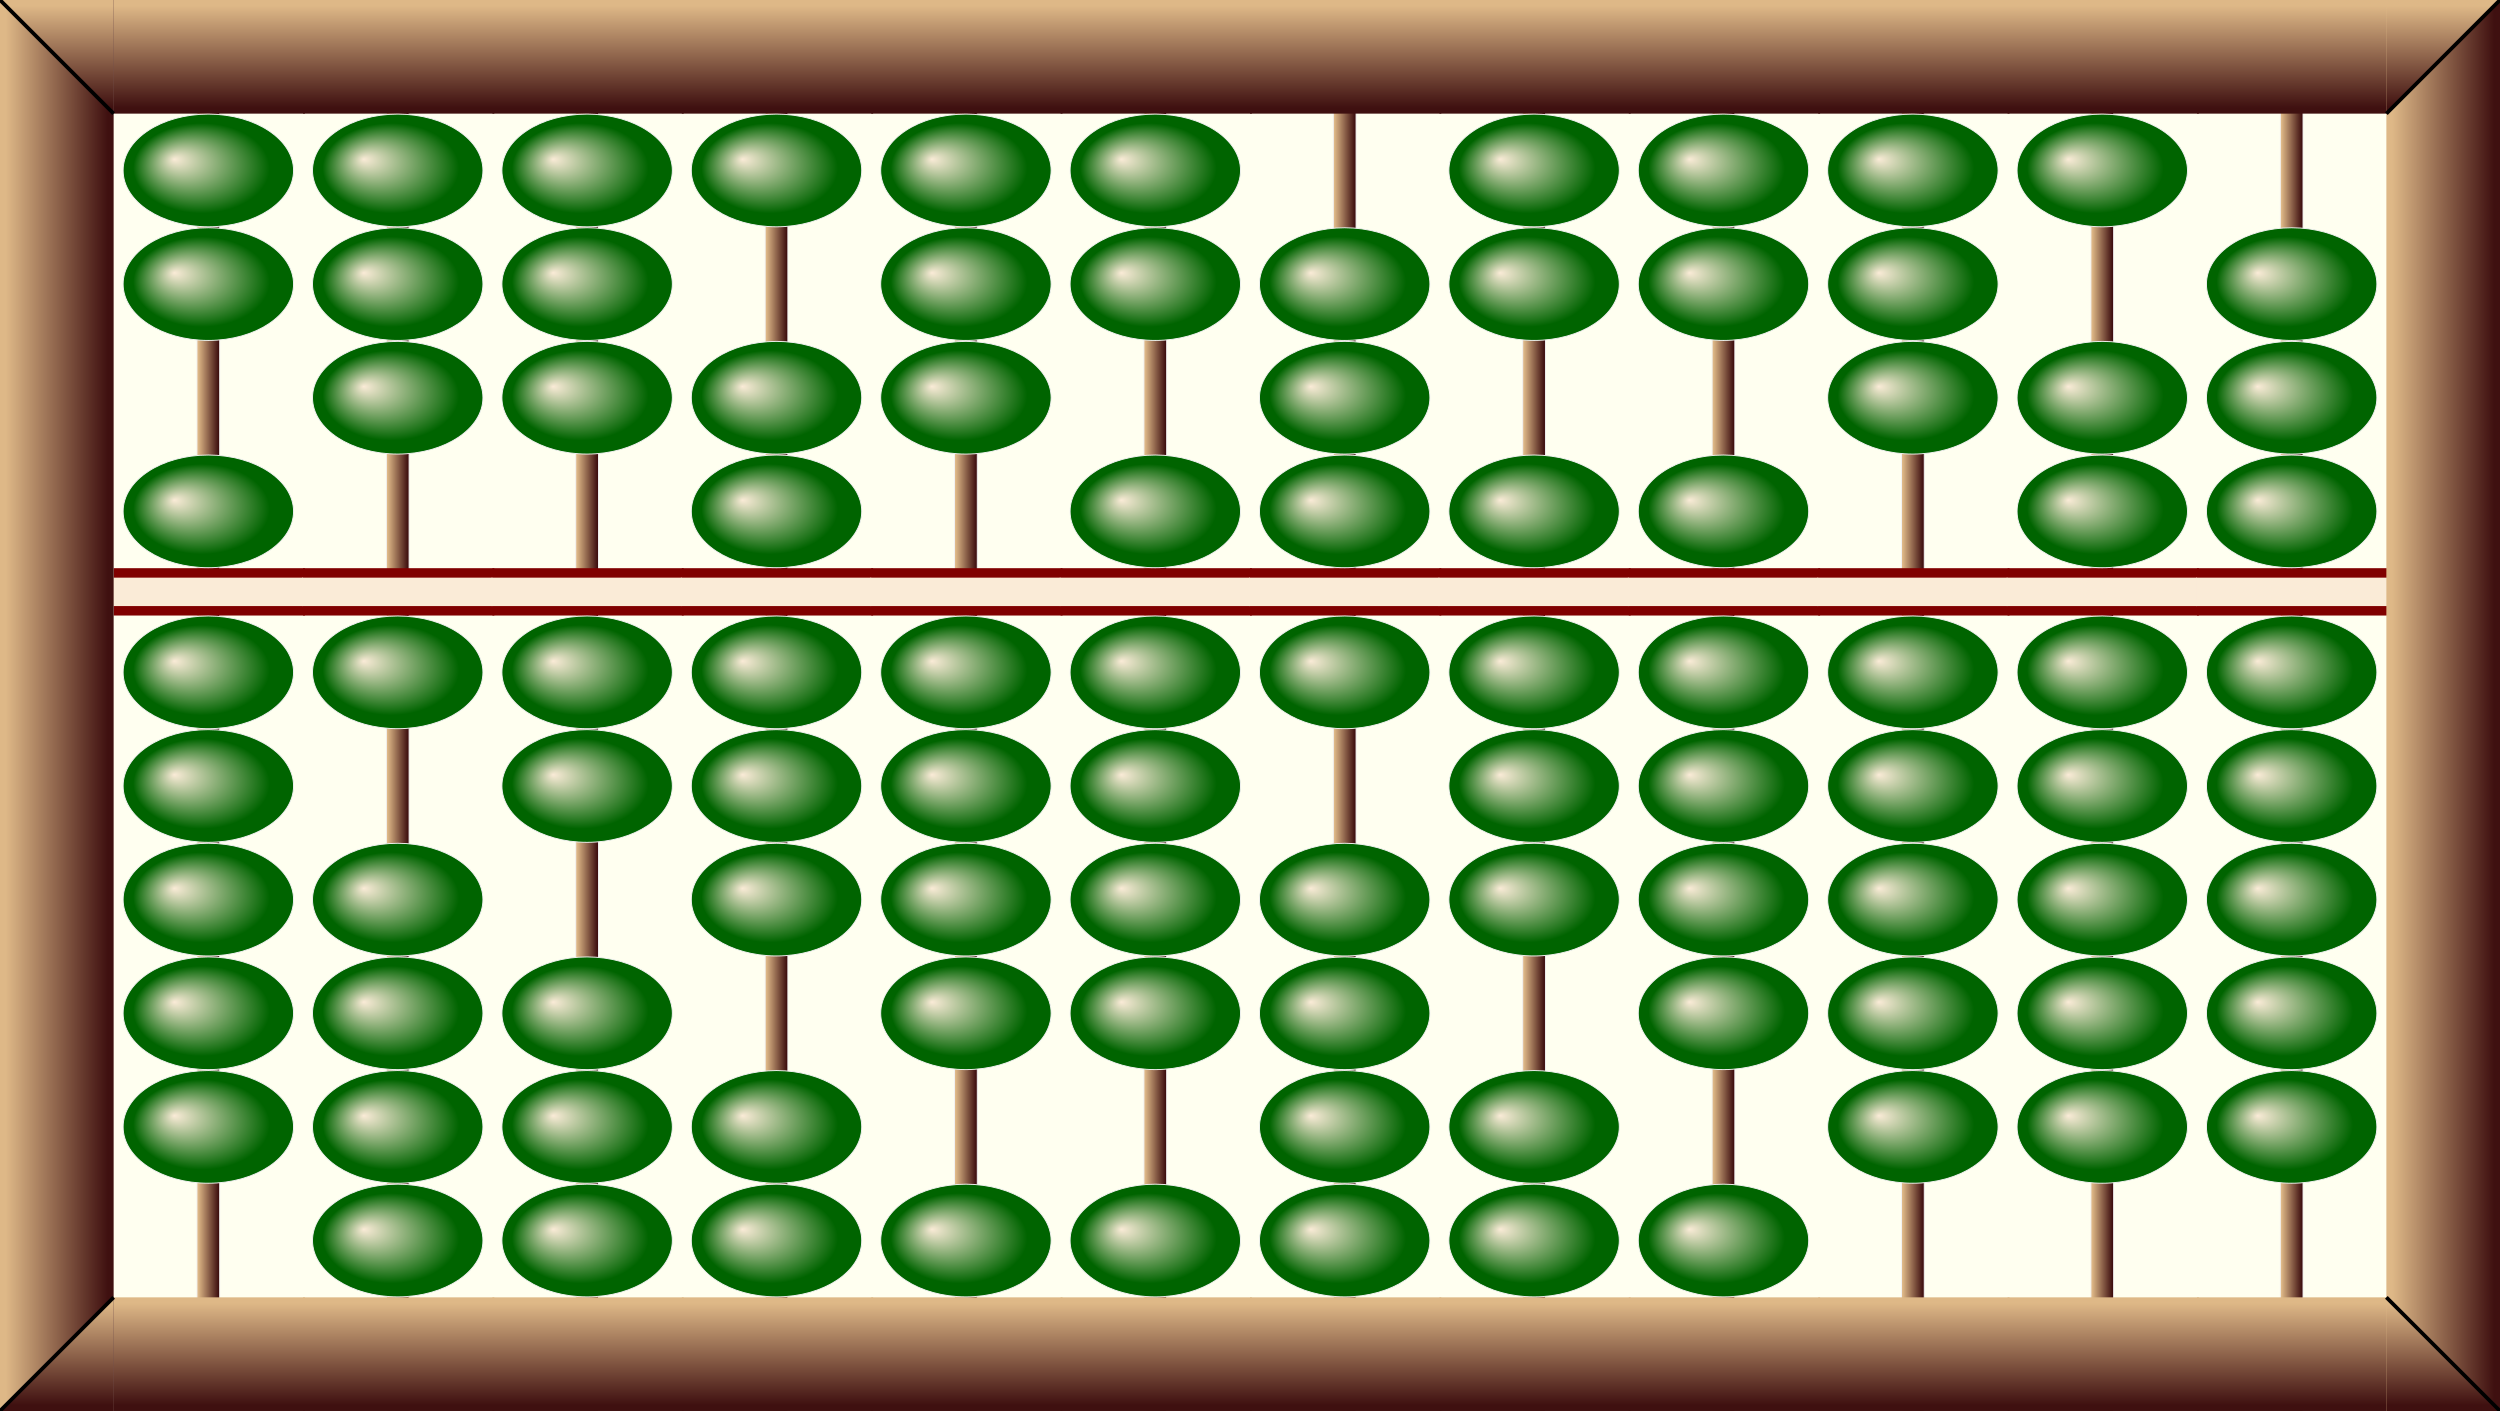
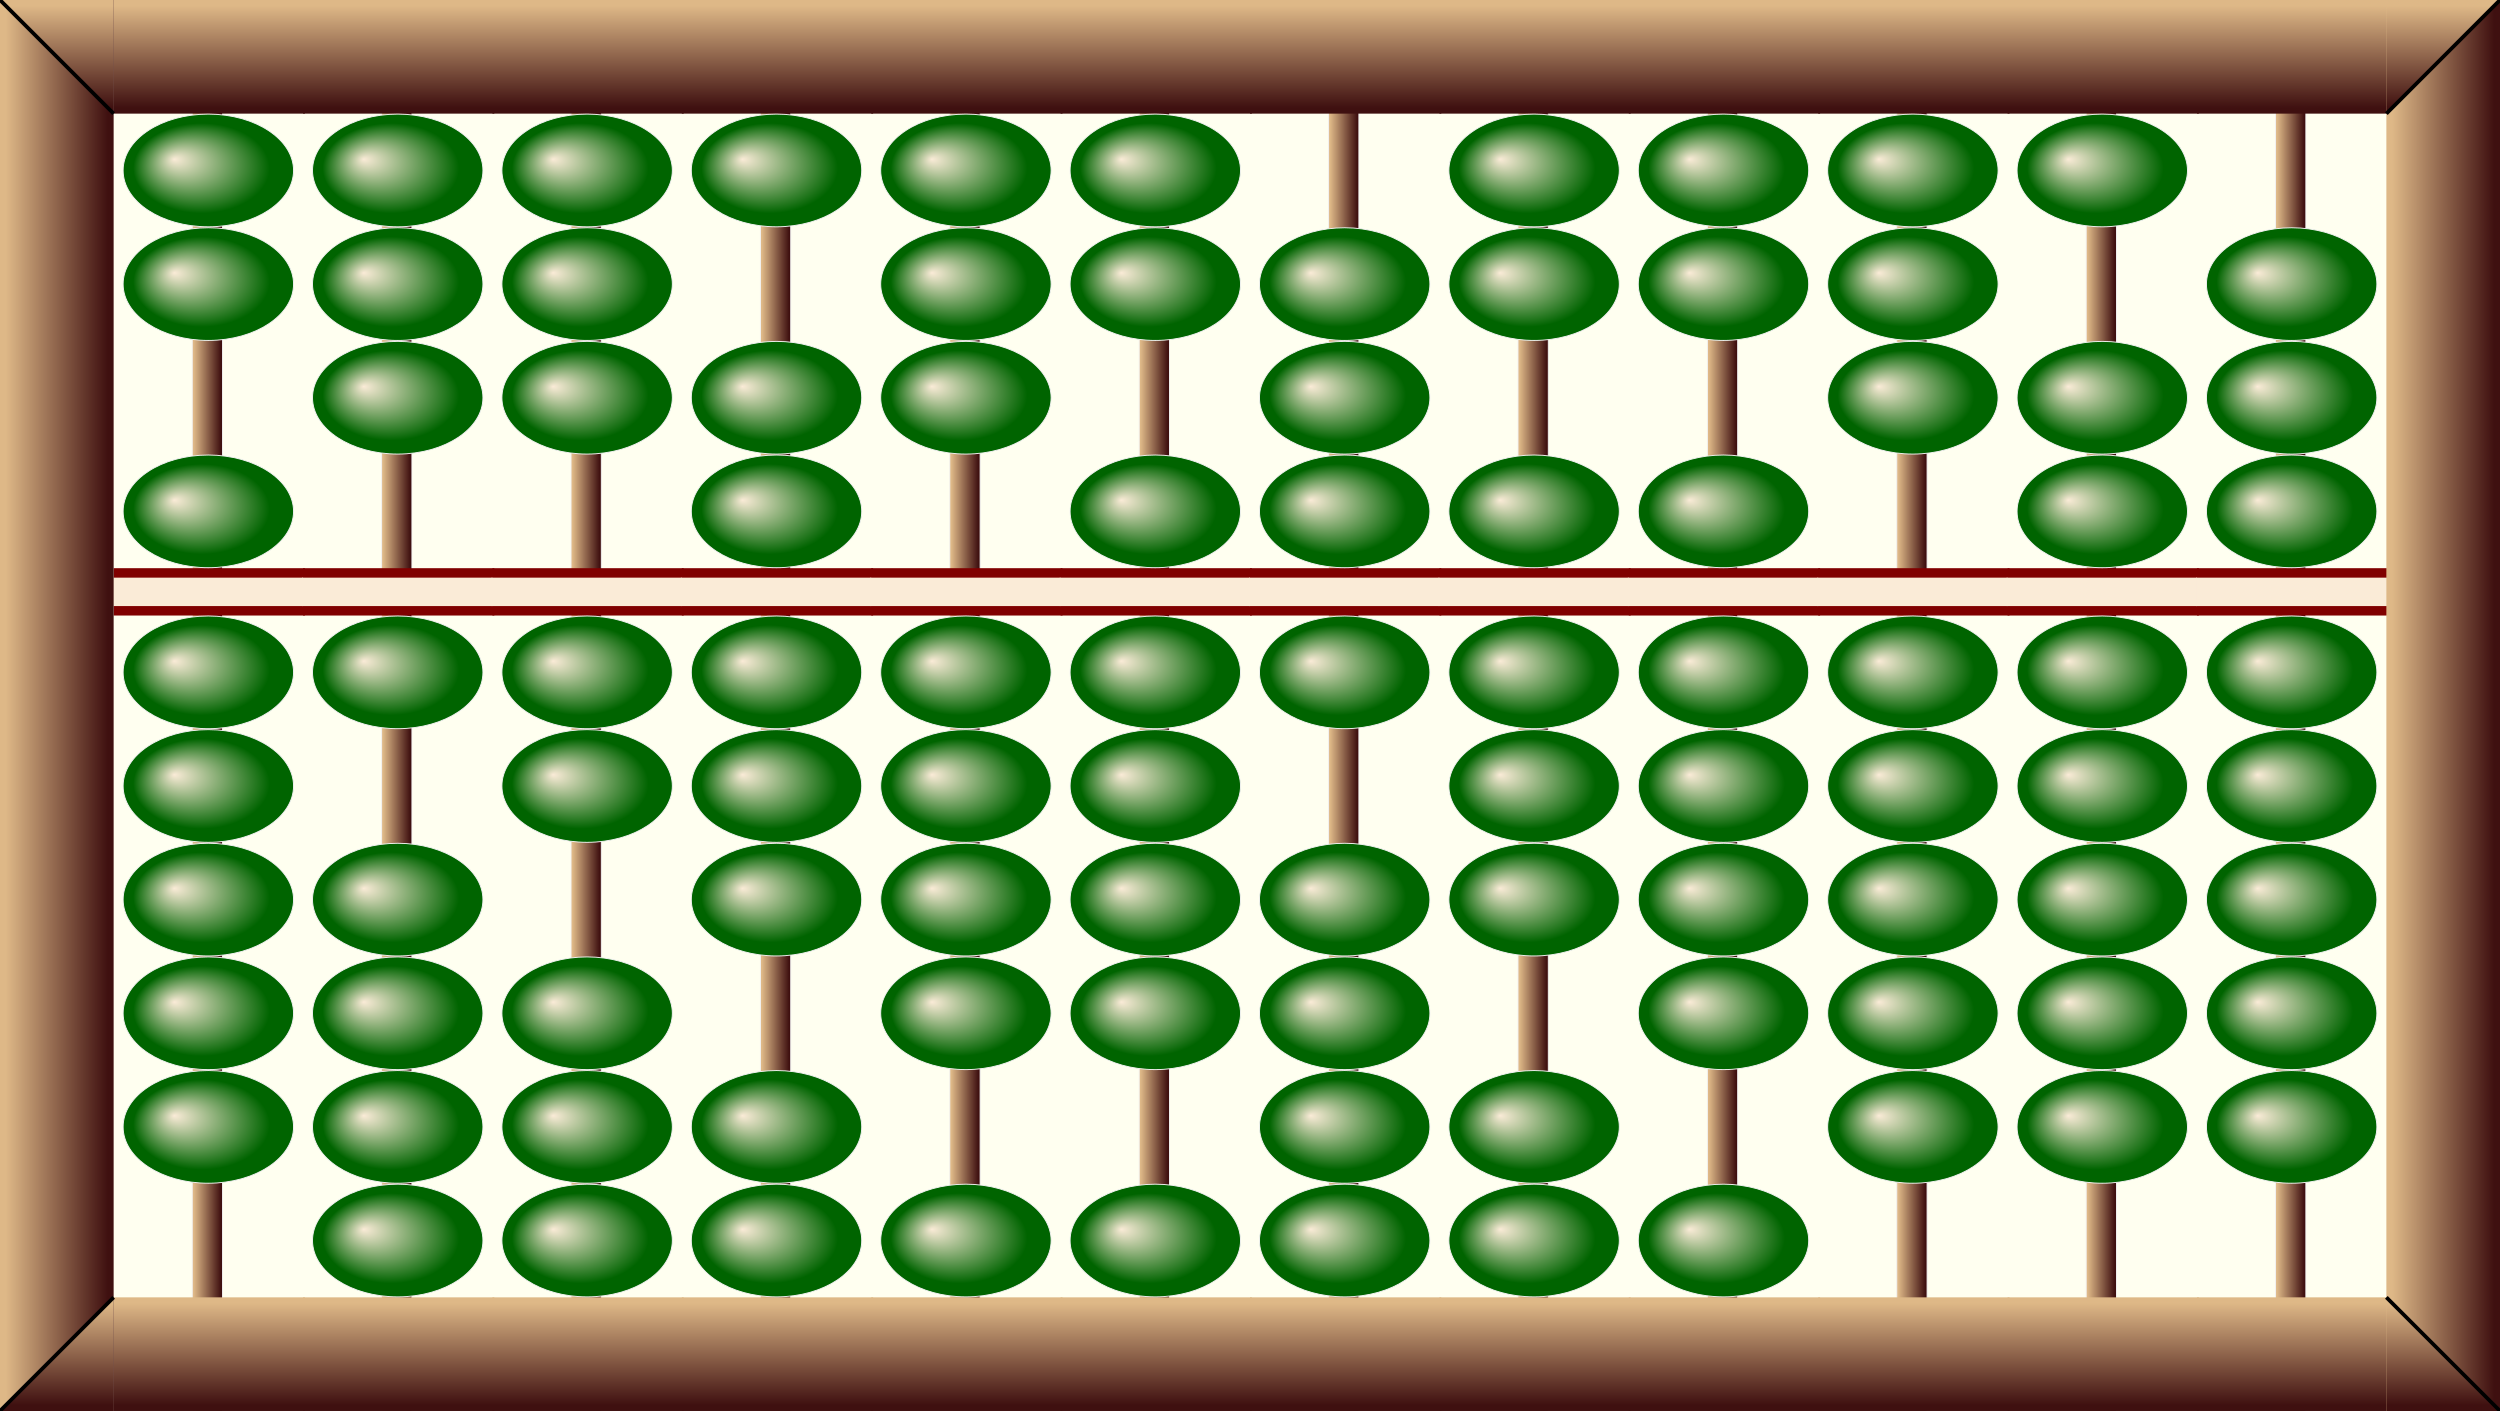
<svg xmlns="http://www.w3.org/2000/svg" x="0px" y="0px" width="660.0px" height="372.5px" viewBox="80 0 2640 1490">
+   <style>
+ .names {;
+ font: bold 80px mono;
+ fill: Gold;
+ }
+ </style>
  <defs>
    <radialGradient id="grad1" cx="50%" cy="50%" r="50%" fx="30%" fy="40%">
      <stop offset="0%" stop-color="antiquewhite" />
      <stop offset="80%" stop-color="Darkgreen" />
    </radialGradient>
    <linearGradient id="rodgrad">
      <stop offset="5%" stop-color="BurlyWood" />
      <stop offset="95%" stop-color="#3f1010" />
    </linearGradient>
-     <linearGradient id="rodgrad2" gradientTransform="rotate(90)">
+     <linearGradient id="framegrad">
+       <stop offset="5%" stop-color="BurlyWood" />
+       <stop offset="95%" stop-color="#3f1010" />
+     </linearGradient>
+     <linearGradient id="framegrad2" gradientTransform="rotate(90)">
      <stop offset="5%" stop-color="BurlyWood" />
      <stop offset="95%" stop-color="#3f1010" />
    </linearGradient>
    <linearGradient id="jap1">
      <stop offset="5%" stop-color="BurlyWood" />
      <stop offset="95%" stop-color="#3f0010" />
    </linearGradient>
    <linearGradient id="jap2">
      <stop offset="5%" stop-color="#250000" />
      <stop offset="95%" stop-color="Peru" />
    </linearGradient>
    <g id="bead">
      <polygon fill="url(#jap1)" stroke="#F2F2F2" points="80,0 5,60 195,60 119,0" />
      <polygon fill="url(#jap2)" stroke="#F2F2F2" points="119,120 195,60 5,60 80,120" />
    </g>
    <g id="bead2">
      <ellipse cx="100" cy="60" rx="90" ry="59.5" fill="url(#grad1)" stroke="#F2F2F2" />
    </g>
    <g id="frame">
-       <rect y="0" fill="url(#rodgrad2)" width="202" height="120" />
+       <rect y="0" fill="url(#framegrad2)" width="202" height="120" />
    </g>
    <g id="bar">
      <rect x="0" y="0" width="202" height="50" fill="Maroon" />
      <rect x="-1" y="10" fill="AntiqueWhite" width="202" height="30" />
    </g>
    <g id="bardot">
      <use href="#bar" />
      <circle cx="100" cy="25" r="12" stroke="black" stroke-width="3" fill="green" />
    </g>
  </defs>
  <rect width="2560" height="1490" x="80" y="0" fill="Ivory" />
-   <rect x="288" y="0.5" fill="url(#rodgrad)" stroke="#F2F2F2" width="24" height="1490" />
+   <rect x="283" y="0.5" fill="url(#rodgrad)" stroke="#F2F2F2" width="32" height="1490" />
  <use href="#frame" x="200" y="0" />
  <use href="#frame" x="200" y="1370" />
  <use href="#bar" x="200" y="600" />
  <use href="#bead2" x="200" y="120" />
  <use href="#bead2" x="200" y="240" />
  <use href="#bead2" x="200" y="480" />
  <use href="#bead2" x="200" y="650" />
  <use href="#bead2" x="200" y="770" />
  <use href="#bead2" x="200" y="890" />
  <use href="#bead2" x="200" y="1010" />
  <use href="#bead2" x="200" y="1130" />
-   <rect x="488" y="0.5" fill="url(#rodgrad)" stroke="#F2F2F2" width="24" height="1490" />
+   <rect x="483" y="0.5" fill="url(#rodgrad)" stroke="#F2F2F2" width="32" height="1490" />
  <use href="#frame" x="400" y="0" />
  <use href="#frame" x="400" y="1370" />
  <use href="#bar" x="400" y="600" />
  <use href="#bead2" x="400" y="120" />
  <use href="#bead2" x="400" y="240" />
  <use href="#bead2" x="400" y="360" />
  <use href="#bead2" x="400" y="650" />
  <use href="#bead2" x="400" y="890" />
  <use href="#bead2" x="400" y="1010" />
  <use href="#bead2" x="400" y="1130" />
  <use href="#bead2" x="400" y="1250" />
-   <rect x="688" y="0.5" fill="url(#rodgrad)" stroke="#F2F2F2" width="24" height="1490" />
+   <rect x="683" y="0.5" fill="url(#rodgrad)" stroke="#F2F2F2" width="32" height="1490" />
  <use href="#frame" x="600" y="0" />
  <use href="#frame" x="600" y="1370" />
  <use href="#bar" x="600" y="600" />
  <use href="#bead2" x="600" y="120" />
  <use href="#bead2" x="600" y="240" />
  <use href="#bead2" x="600" y="360" />
  <use href="#bead2" x="600" y="650" />
  <use href="#bead2" x="600" y="770" />
  <use href="#bead2" x="600" y="1010" />
  <use href="#bead2" x="600" y="1130" />
  <use href="#bead2" x="600" y="1250" />
-   <rect x="888" y="0.5" fill="url(#rodgrad)" stroke="#F2F2F2" width="24" height="1490" />
+   <rect x="883" y="0.5" fill="url(#rodgrad)" stroke="#F2F2F2" width="32" height="1490" />
  <use href="#frame" x="800" y="0" />
  <use href="#frame" x="800" y="1370" />
  <use href="#bar" x="800" y="600" />
  <use href="#bead2" x="800" y="120" />
  <use href="#bead2" x="800" y="360" />
  <use href="#bead2" x="800" y="480" />
  <use href="#bead2" x="800" y="650" />
  <use href="#bead2" x="800" y="770" />
  <use href="#bead2" x="800" y="890" />
  <use href="#bead2" x="800" y="1130" />
  <use href="#bead2" x="800" y="1250" />
-   <rect x="1088" y="0.5" fill="url(#rodgrad)" stroke="#F2F2F2" width="24" height="1490" />
+   <rect x="1083" y="0.5" fill="url(#rodgrad)" stroke="#F2F2F2" width="32" height="1490" />
  <use href="#frame" x="1000" y="0" />
  <use href="#frame" x="1000" y="1370" />
  <use href="#bar" x="1000" y="600" />
  <use href="#bead2" x="1000" y="120" />
  <use href="#bead2" x="1000" y="240" />
  <use href="#bead2" x="1000" y="360" />
  <use href="#bead2" x="1000" y="650" />
  <use href="#bead2" x="1000" y="770" />
  <use href="#bead2" x="1000" y="890" />
  <use href="#bead2" x="1000" y="1010" />
  <use href="#bead2" x="1000" y="1250" />
-   <rect x="1288" y="0.5" fill="url(#rodgrad)" stroke="#F2F2F2" width="24" height="1490" />
+   <rect x="1283" y="0.5" fill="url(#rodgrad)" stroke="#F2F2F2" width="32" height="1490" />
  <use href="#frame" x="1200" y="0" />
  <use href="#frame" x="1200" y="1370" />
  <use href="#bar" x="1200" y="600" />
  <use href="#bead2" x="1200" y="120" />
  <use href="#bead2" x="1200" y="240" />
  <use href="#bead2" x="1200" y="480" />
  <use href="#bead2" x="1200" y="650" />
  <use href="#bead2" x="1200" y="770" />
  <use href="#bead2" x="1200" y="890" />
  <use href="#bead2" x="1200" y="1010" />
  <use href="#bead2" x="1200" y="1250" />
-   <rect x="1488" y="0.5" fill="url(#rodgrad)" stroke="#F2F2F2" width="24" height="1490" />
+   <rect x="1483" y="0.5" fill="url(#rodgrad)" stroke="#F2F2F2" width="32" height="1490" />
  <use href="#frame" x="1400" y="0" />
  <use href="#frame" x="1400" y="1370" />
  <use href="#bar" x="1400" y="600" />
  <use href="#bead2" x="1400" y="240" />
  <use href="#bead2" x="1400" y="360" />
  <use href="#bead2" x="1400" y="480" />
  <use href="#bead2" x="1400" y="650" />
  <use href="#bead2" x="1400" y="890" />
  <use href="#bead2" x="1400" y="1010" />
  <use href="#bead2" x="1400" y="1130" />
  <use href="#bead2" x="1400" y="1250" />
-   <rect x="1688" y="0.5" fill="url(#rodgrad)" stroke="#F2F2F2" width="24" height="1490" />
+   <rect x="1683" y="0.5" fill="url(#rodgrad)" stroke="#F2F2F2" width="32" height="1490" />
  <use href="#frame" x="1600" y="0" />
  <use href="#frame" x="1600" y="1370" />
  <use href="#bar" x="1600" y="600" />
  <use href="#bead2" x="1600" y="120" />
  <use href="#bead2" x="1600" y="240" />
  <use href="#bead2" x="1600" y="480" />
  <use href="#bead2" x="1600" y="650" />
  <use href="#bead2" x="1600" y="770" />
  <use href="#bead2" x="1600" y="890" />
  <use href="#bead2" x="1600" y="1130" />
  <use href="#bead2" x="1600" y="1250" />
-   <rect x="1888" y="0.5" fill="url(#rodgrad)" stroke="#F2F2F2" width="24" height="1490" />
+   <rect x="1883" y="0.5" fill="url(#rodgrad)" stroke="#F2F2F2" width="32" height="1490" />
  <use href="#frame" x="1800" y="0" />
  <use href="#frame" x="1800" y="1370" />
  <use href="#bar" x="1800" y="600" />
  <use href="#bead2" x="1800" y="120" />
  <use href="#bead2" x="1800" y="240" />
  <use href="#bead2" x="1800" y="480" />
  <use href="#bead2" x="1800" y="650" />
  <use href="#bead2" x="1800" y="770" />
  <use href="#bead2" x="1800" y="890" />
  <use href="#bead2" x="1800" y="1010" />
  <use href="#bead2" x="1800" y="1250" />
-   <rect x="2088" y="0.5" fill="url(#rodgrad)" stroke="#F2F2F2" width="24" height="1490" />
+   <rect x="2083" y="0.5" fill="url(#rodgrad)" stroke="#F2F2F2" width="32" height="1490" />
  <use href="#frame" x="2000" y="0" />
  <use href="#frame" x="2000" y="1370" />
  <use href="#bar" x="2000" y="600" />
  <use href="#bead2" x="2000" y="120" />
  <use href="#bead2" x="2000" y="240" />
  <use href="#bead2" x="2000" y="360" />
  <use href="#bead2" x="2000" y="650" />
  <use href="#bead2" x="2000" y="770" />
  <use href="#bead2" x="2000" y="890" />
  <use href="#bead2" x="2000" y="1010" />
  <use href="#bead2" x="2000" y="1130" />
-   <rect x="2288" y="0.5" fill="url(#rodgrad)" stroke="#F2F2F2" width="24" height="1490" />
+   <rect x="2283" y="0.5" fill="url(#rodgrad)" stroke="#F2F2F2" width="32" height="1490" />
  <use href="#frame" x="2200" y="0" />
  <use href="#frame" x="2200" y="1370" />
  <use href="#bar" x="2200" y="600" />
  <use href="#bead2" x="2200" y="120" />
  <use href="#bead2" x="2200" y="360" />
  <use href="#bead2" x="2200" y="480" />
  <use href="#bead2" x="2200" y="650" />
  <use href="#bead2" x="2200" y="770" />
  <use href="#bead2" x="2200" y="890" />
  <use href="#bead2" x="2200" y="1010" />
  <use href="#bead2" x="2200" y="1130" />
-   <rect x="2488" y="0.5" fill="url(#rodgrad)" stroke="#F2F2F2" width="24" height="1490" />
+   <rect x="2483" y="0.5" fill="url(#rodgrad)" stroke="#F2F2F2" width="32" height="1490" />
  <use href="#frame" x="2400" y="0" />
  <use href="#frame" x="2400" y="1370" />
  <use href="#bar" x="2400" y="600" />
  <use href="#bead2" x="2400" y="240" />
  <use href="#bead2" x="2400" y="360" />
  <use href="#bead2" x="2400" y="480" />
  <use href="#bead2" x="2400" y="650" />
  <use href="#bead2" x="2400" y="770" />
  <use href="#bead2" x="2400" y="890" />
  <use href="#bead2" x="2400" y="1010" />
  <use href="#bead2" x="2400" y="1130" />
-   <rect x="80" y="0" fill="url(#rodgrad)" width="120" height="1490" />
-   <polygon fill="url(#rodgrad2)" points="80,0 200,120 200,0" />
+   <rect x="80" y="0" fill="url(#framegrad)" width="120" height="1490" />
+   <polygon fill="url(#framegrad2)" points="80,0 200,120 200,0" />
  <line x1="80" y1="0" x2="200" y2="120" stroke="black" stroke-width="4" />
-   <polygon fill="url(#rodgrad2)" points="80,1490      200,1370 200,1490" />
+   <polygon fill="url(#framegrad2)" points="80,1490      200,1370 200,1490" />
  <line x1="80" y1="1490" x2="200" y2="1370" stroke="black" stroke-width="4" />
-   <rect x="2600" y="0" fill="url(#rodgrad)" width="120" height="1490" />
-   <polygon fill="url(#rodgrad2)" points="2600,120      2720,0 2600,0" />
+   <rect x="2600" y="0" fill="url(#framegrad)" width="120" height="1490" />
+   <polygon fill="url(#framegrad2)" points="2600,120      2720,0 2600,0" />
  <line x1="2600" y1="120" x2="2720" y2="0" stroke="black" stroke-width="4" />
-   <polygon fill="url(#rodgrad2)" points="2600,     1370 2720,1490 2600,1490" />
+   <polygon fill="url(#framegrad2)" points="2600,     1370 2720,1490 2600,1490" />
  <line x1="2600" y1="1370" x2="2720" y2="1490" stroke="black" stroke-width="4" />
</svg>
